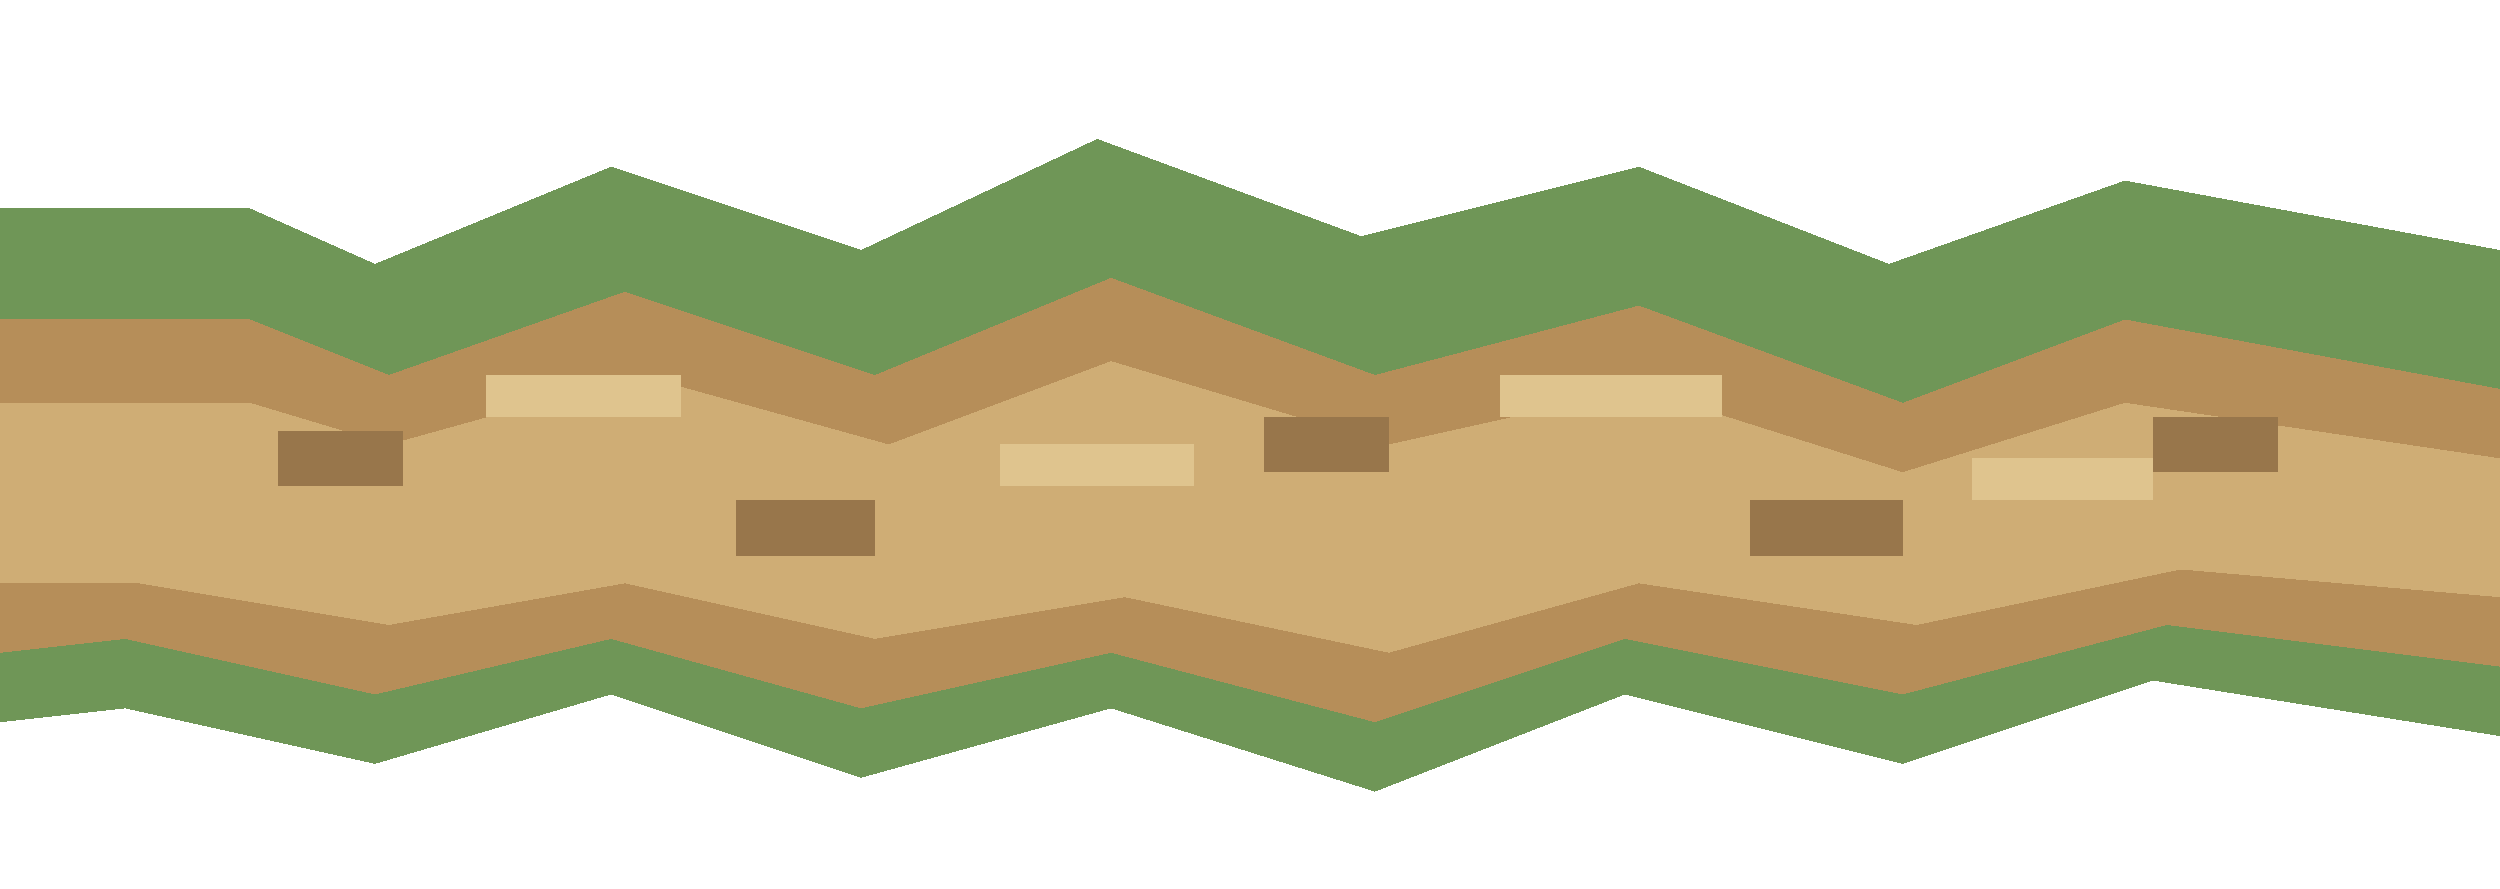
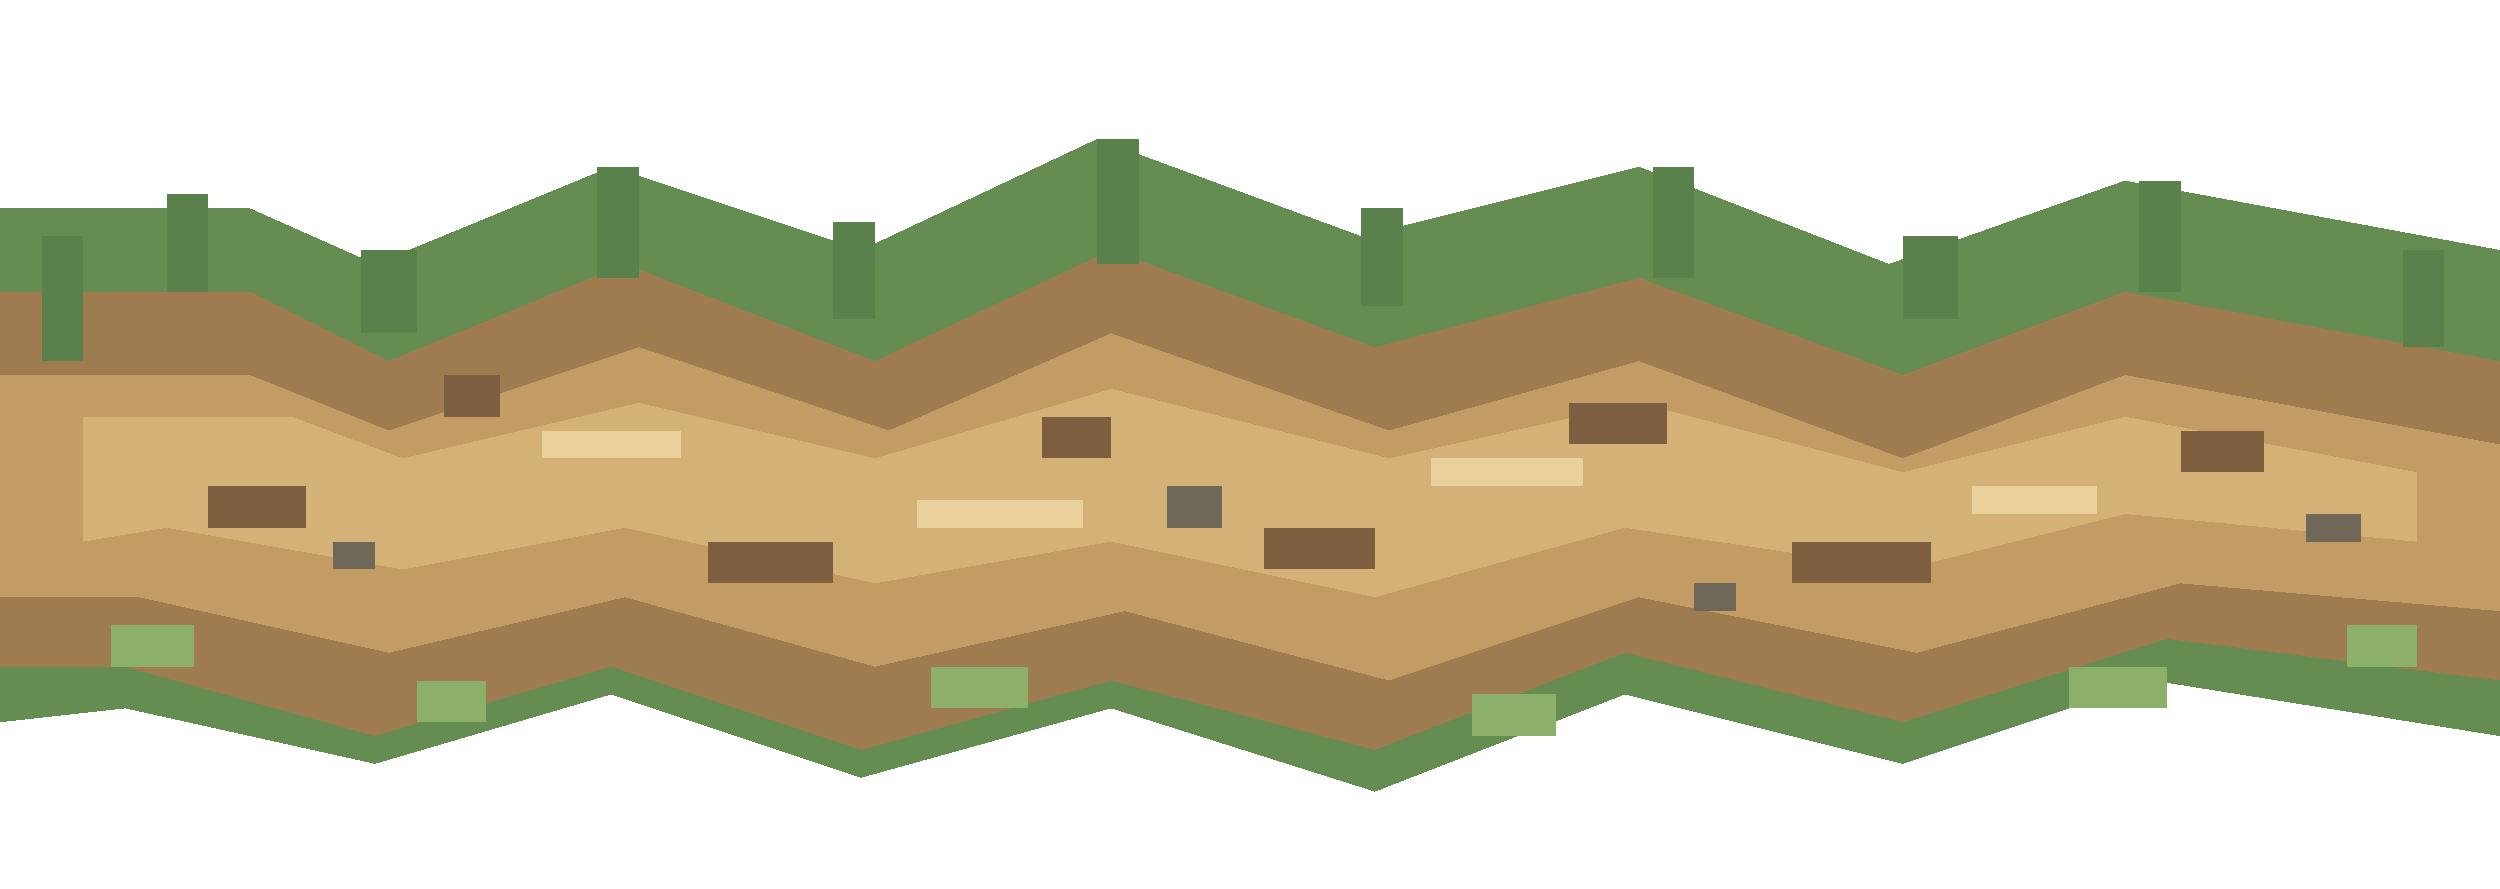
<svg xmlns="http://www.w3.org/2000/svg" width="180" height="64" viewBox="0 0 180 64" shape-rendering="crispEdges">
  <rect width="180" height="64" fill="none" />
-   <path d="M0 15h18l9 4 17-7 18 6 17-8 19 7 20-5 18 7 17-6 27 5v35l-25-4-18 6-20-5-18 7-19-6-18 5-18-6-17 5-18-4L0 52z" fill="#6f9657" />
-   <path d="M0 23h18l10 4 17-6 18 6 17-7 19 7 19-5 19 7 16-6 27 5v20l-24-3-19 5-20-4-18 6-19-5-18 4-18-5-17 4-18-4L0 47z" fill="#b68e59" />
-   <path d="M0 29h18l10 3 18-5 18 5 16-6 20 6 18-4 19 6 16-5 27 4v10l-23-2-19 4-20-3-18 5-19-4-18 3-18-4-17 3-18-3L0 42z" fill="#cfad75" />
-   <g fill="#98764b">
-     <rect x="20" y="31" width="9" height="4" />
-     <rect x="53" y="36" width="10" height="4" />
-     <rect x="91" y="30" width="9" height="4" />
-     <rect x="126" y="36" width="11" height="4" />
-     <rect x="155" y="30" width="9" height="4" />
+   <path d="M0 15h18l9 4 17-7 18 6 17-8 19 7 20-5 18 7 17-6 27 5v35l-25-4-18 6-20-5-18 7-19-6-18 5-18-6-17 5-18-4L0 52z" fill="#668d51" />
+   <path d="M0 21h18l10 5 17-7 18 7 17-8 19 7 19-5 19 7 16-6 27 5v23l-24-3-19 6-20-5-18 7-19-5-18 5-18-6-17 5-18-5L0 48z" fill="#9f7c50" />
+   <path d="M0 27h18l10 4 18-6 18 6 16-7 20 7 18-5 19 7 16-6 27 5v12l-23-2-19 5-20-4-18 6-19-5-18 4-18-5-17 4-18-4L0 43z" fill="#c39c65" />
+   <path d="M6 30h15l8 3 17-4 17 4 17-5 20 5 18-4 19 5 16-4 21 4v5l-21-2-16 4-20-3-18 5-19-4-17 3-18-4-16 3-17-3-6 1z" fill="#d3b177" />
+   <g fill="#7d5e3f">
+     <rect x="15" y="35" width="7" height="3" />
+     <rect x="32" y="27" width="4" height="3" />
+     <rect x="51" y="39" width="9" height="3" />
+     <rect x="75" y="30" width="5" height="3" />
+     <rect x="91" y="38" width="8" height="3" />
+     <rect x="113" y="29" width="7" height="3" />
+     <rect x="129" y="39" width="10" height="3" />
+     <rect x="157" y="31" width="6" height="3" />
  </g>
-   <g fill="#dfc48e">
-     <rect x="35" y="27" width="14" height="3" />
-     <rect x="72" y="32" width="14" height="3" />
-     <rect x="108" y="27" width="16" height="3" />
-     <rect x="142" y="33" width="13" height="3" />
+   <g fill="#ead09a">
+     <rect x="39" y="31" width="10" height="2" />
+     <rect x="66" y="36" width="12" height="2" />
+     <rect x="103" y="33" width="11" height="2" />
+     <rect x="142" y="35" width="9" height="2" />
+   </g>
+   <g fill="#5a814b">
+     <rect x="3" y="17" width="3" height="9" />
+     <rect x="12" y="14" width="3" height="7" />
+     <rect x="26" y="18" width="4" height="6" />
+     <rect x="43" y="12" width="3" height="8" />
+     <rect x="60" y="16" width="3" height="7" />
+     <rect x="79" y="10" width="3" height="9" />
+     <rect x="98" y="15" width="3" height="7" />
+     <rect x="119" y="12" width="3" height="8" />
+     <rect x="137" y="17" width="4" height="6" />
+     <rect x="154" y="13" width="3" height="8" />
+     <rect x="173" y="18" width="3" height="7" />
+   </g>
+   <g fill="#8caf69">
+     <rect x="8" y="45" width="6" height="3" />
+     <rect x="30" y="49" width="5" height="3" />
+     <rect x="67" y="48" width="7" height="3" />
+     <rect x="106" y="50" width="6" height="3" />
+     <rect x="149" y="48" width="7" height="3" />
+     <rect x="169" y="45" width="5" height="3" />
+   </g>
+   <g fill="#6f6859">
+     <rect x="24" y="39" width="3" height="2" />
+     <rect x="84" y="35" width="4" height="3" />
+     <rect x="122" y="42" width="3" height="2" />
+     <rect x="166" y="37" width="4" height="2" />
  </g>
</svg>
